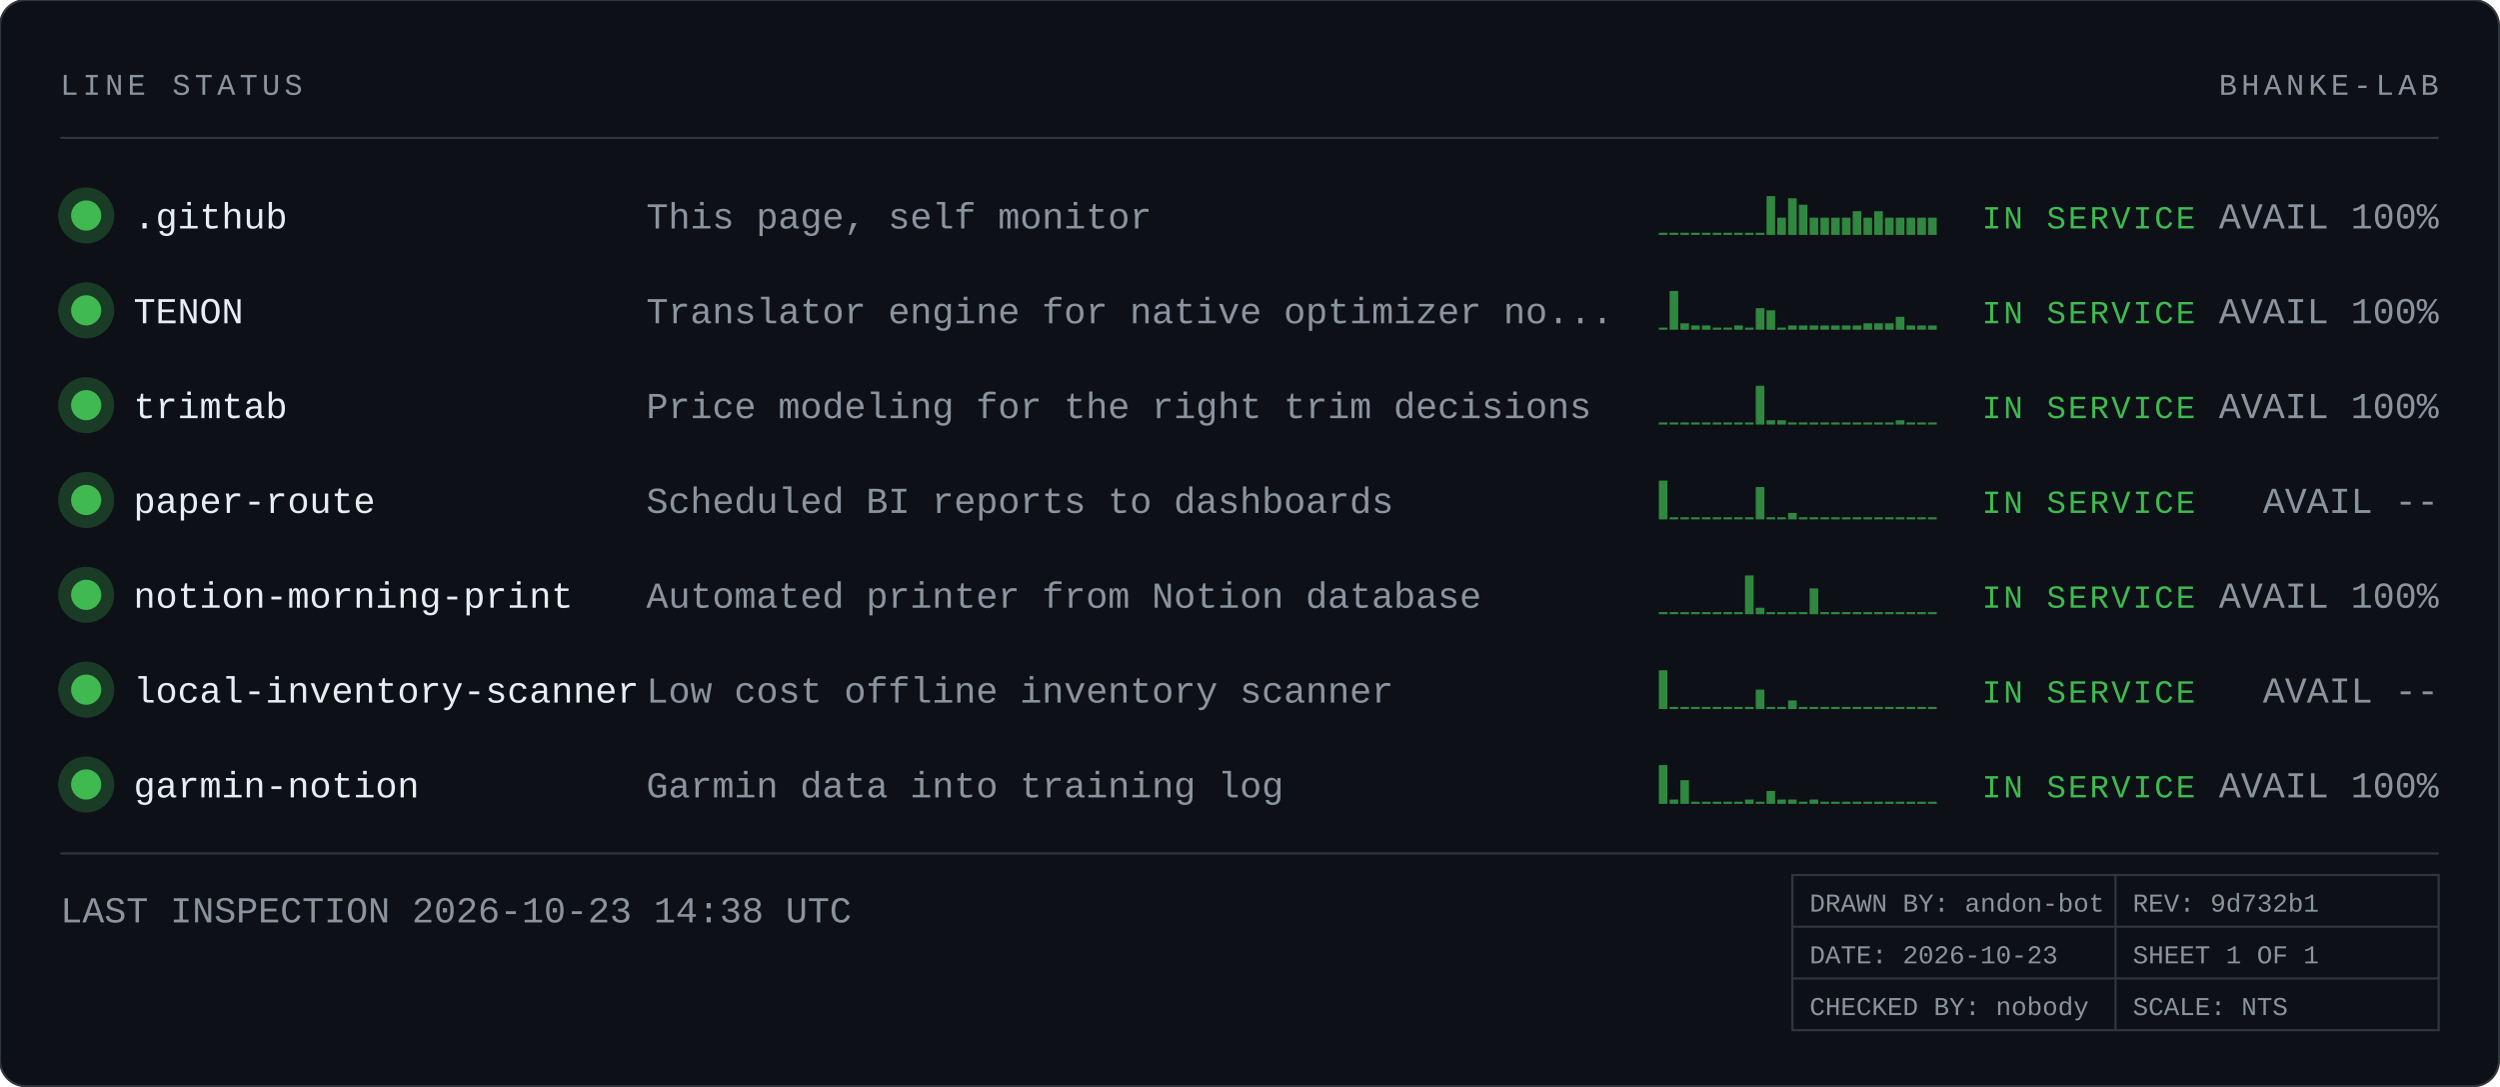
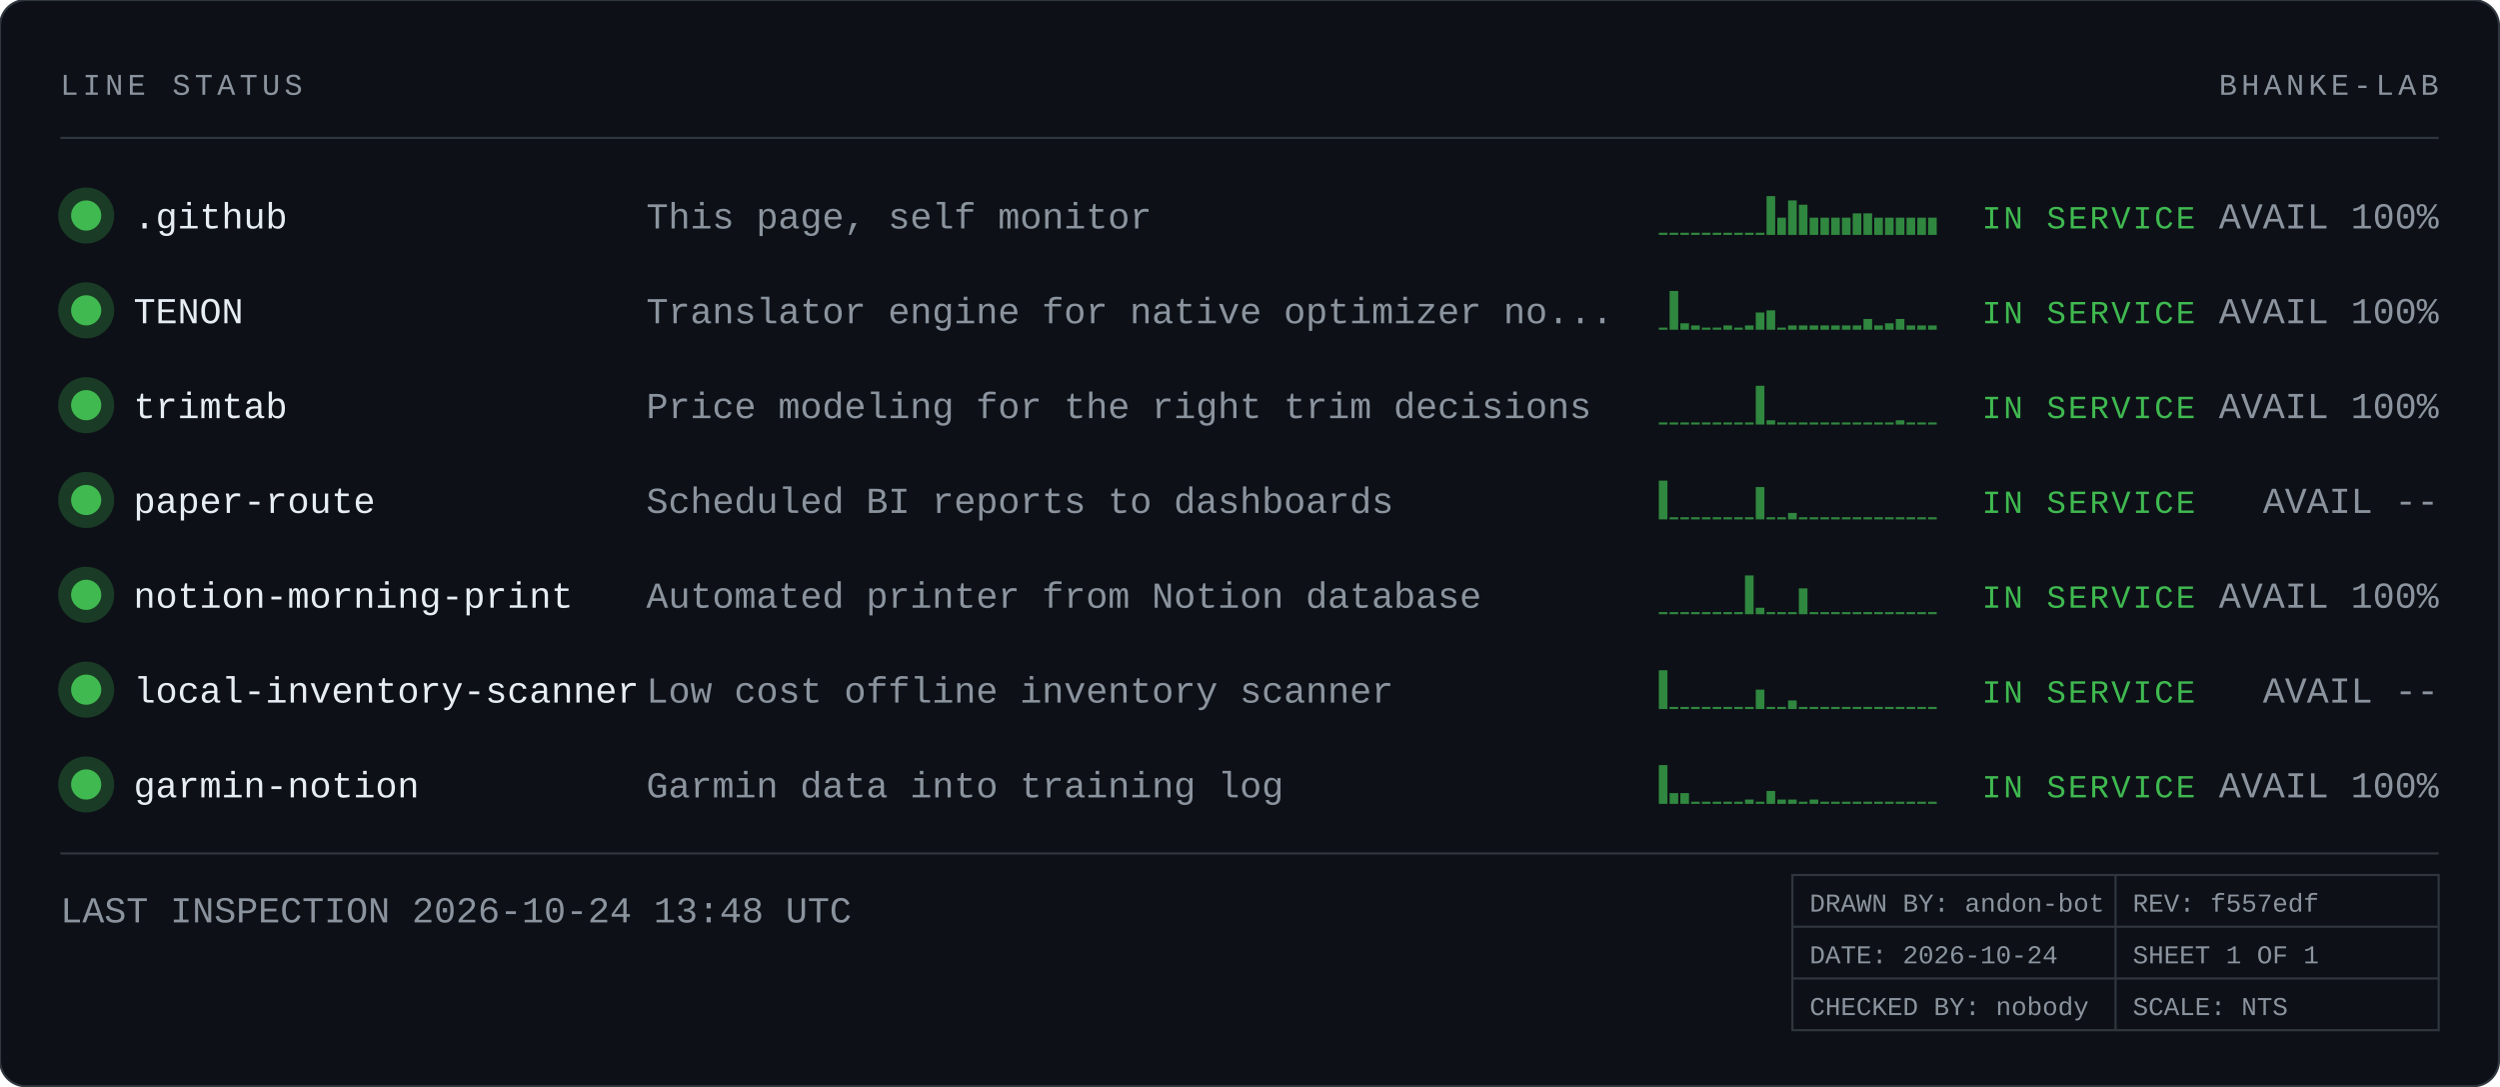
<svg xmlns="http://www.w3.org/2000/svg" width="1160" height="504" viewBox="0 0 1160 504" role="img" aria-label="Andon board">
  <style>
text { font-family: Consolas, 'Courier New', monospace; font-size: 17px; }
.hd { fill: #8b949e; font-size: 14px; letter-spacing: 2px; }
.name { fill: #e6edf3; }
.dim { fill: #8b949e; }
.st { font-size: 15px; letter-spacing: 1px; }
.tb { fill: #8b949e; font-size: 12px; }
</style>
  <rect x="0" y="0" width="1160" height="504" rx="12" fill="#0d1117" stroke="#30363d" />
  <text x="28" y="44" class="hd">LINE STATUS</text>
  <text x="1132" y="44" class="hd" text-anchor="end">BHANKE-LAB</text>
  <line x1="28" y1="64" x2="1132" y2="64" stroke="#30363d" />
  <circle cx="40" cy="100" r="13" fill="#3fb950" opacity="0.25" />
  <circle cx="40" cy="100" r="7" fill="#3fb950" />
  <text x="62" y="106" class="name">.github</text>
  <text x="300" y="106" class="dim">This page, self monitor</text>
  <rect x="770" y="108" width="4" height="1" fill="#3fb950" opacity="0.7" />
  <rect x="775" y="108" width="4" height="1" fill="#3fb950" opacity="0.7" />
  <rect x="780" y="108" width="4" height="1" fill="#3fb950" opacity="0.7" />
  <rect x="785" y="108" width="4" height="1" fill="#3fb950" opacity="0.7" />
  <rect x="790" y="108" width="4" height="1" fill="#3fb950" opacity="0.7" />
  <rect x="795" y="108" width="4" height="1" fill="#3fb950" opacity="0.7" />
  <rect x="800" y="108" width="4" height="1" fill="#3fb950" opacity="0.7" />
  <rect x="805" y="108" width="4" height="1" fill="#3fb950" opacity="0.7" />
  <rect x="810" y="108" width="4" height="1" fill="#3fb950" opacity="0.7" />
  <rect x="815" y="108" width="4" height="1" fill="#3fb950" opacity="0.7" />
  <rect x="820" y="91" width="4" height="18" fill="#3fb950" opacity="0.7" />
  <rect x="825" y="101" width="4" height="8" fill="#3fb950" opacity="0.7" />
-   <rect x="830" y="92" width="4" height="17" fill="#3fb950" opacity="0.7" />
+   <rect x="830" y="93" width="4" height="16" fill="#3fb950" opacity="0.7" />
  <rect x="835" y="95" width="4" height="14" fill="#3fb950" opacity="0.7" />
  <rect x="840" y="101" width="4" height="8" fill="#3fb950" opacity="0.7" />
  <rect x="845" y="101" width="4" height="8" fill="#3fb950" opacity="0.7" />
  <rect x="850" y="101" width="4" height="8" fill="#3fb950" opacity="0.7" />
  <rect x="855" y="101" width="4" height="8" fill="#3fb950" opacity="0.7" />
-   <rect x="860" y="98" width="4" height="11" fill="#3fb950" opacity="0.7" />
-   <rect x="865" y="101" width="4" height="8" fill="#3fb950" opacity="0.7" />
-   <rect x="870" y="98" width="4" height="11" fill="#3fb950" opacity="0.7" />
+   <rect x="860" y="99" width="4" height="10" fill="#3fb950" opacity="0.7" />
+   <rect x="865" y="99" width="4" height="10" fill="#3fb950" opacity="0.7" />
+   <rect x="870" y="101" width="4" height="8" fill="#3fb950" opacity="0.7" />
  <rect x="875" y="101" width="4" height="8" fill="#3fb950" opacity="0.7" />
  <rect x="880" y="101" width="4" height="8" fill="#3fb950" opacity="0.7" />
  <rect x="885" y="101" width="4" height="8" fill="#3fb950" opacity="0.7" />
  <rect x="890" y="101" width="4" height="8" fill="#3fb950" opacity="0.7" />
  <rect x="895" y="101" width="4" height="8" fill="#3fb950" opacity="0.7" />
  <text x="920" y="106" class="st" fill="#3fb950">IN SERVICE</text>
  <text x="1132" y="106" class="dim" text-anchor="end">AVAIL 100%</text>
  <circle cx="40" cy="144" r="13" fill="#3fb950" opacity="0.25" />
  <circle cx="40" cy="144" r="7" fill="#3fb950" />
  <text x="62" y="150" class="name">TENON</text>
  <text x="300" y="150" class="dim">Translator engine for native optimizer no...</text>
  <rect x="770" y="152" width="4" height="1" fill="#3fb950" opacity="0.7" />
  <rect x="775" y="135" width="4" height="18" fill="#3fb950" opacity="0.7" />
  <rect x="780" y="150" width="4" height="3" fill="#3fb950" opacity="0.7" />
  <rect x="785" y="151" width="4" height="2" fill="#3fb950" opacity="0.7" />
-   <rect x="790" y="151" width="4" height="2" fill="#3fb950" opacity="0.7" />
+   <rect x="790" y="152" width="4" height="1" fill="#3fb950" opacity="0.7" />
  <rect x="795" y="152" width="4" height="1" fill="#3fb950" opacity="0.7" />
-   <rect x="800" y="152" width="4" height="1" fill="#3fb950" opacity="0.7" />
-   <rect x="805" y="151" width="4" height="2" fill="#3fb950" opacity="0.7" />
-   <rect x="810" y="152" width="4" height="1" fill="#3fb950" opacity="0.7" />
-   <rect x="815" y="143" width="4" height="10" fill="#3fb950" opacity="0.7" />
+   <rect x="800" y="151" width="4" height="2" fill="#3fb950" opacity="0.7" />
+   <rect x="805" y="152" width="4" height="1" fill="#3fb950" opacity="0.7" />
+   <rect x="810" y="151" width="4" height="2" fill="#3fb950" opacity="0.7" />
+   <rect x="815" y="145" width="4" height="8" fill="#3fb950" opacity="0.7" />
  <rect x="820" y="144" width="4" height="9" fill="#3fb950" opacity="0.7" />
  <rect x="825" y="152" width="4" height="1" fill="#3fb950" opacity="0.7" />
  <rect x="830" y="151" width="4" height="2" fill="#3fb950" opacity="0.7" />
  <rect x="835" y="151" width="4" height="2" fill="#3fb950" opacity="0.7" />
  <rect x="840" y="151" width="4" height="2" fill="#3fb950" opacity="0.7" />
  <rect x="845" y="151" width="4" height="2" fill="#3fb950" opacity="0.7" />
  <rect x="850" y="151" width="4" height="2" fill="#3fb950" opacity="0.7" />
  <rect x="855" y="151" width="4" height="2" fill="#3fb950" opacity="0.7" />
  <rect x="860" y="151" width="4" height="2" fill="#3fb950" opacity="0.7" />
-   <rect x="865" y="150" width="4" height="3" fill="#3fb950" opacity="0.7" />
-   <rect x="870" y="150" width="4" height="3" fill="#3fb950" opacity="0.7" />
+   <rect x="865" y="148" width="4" height="5" fill="#3fb950" opacity="0.7" />
+   <rect x="870" y="151" width="4" height="2" fill="#3fb950" opacity="0.7" />
  <rect x="875" y="150" width="4" height="3" fill="#3fb950" opacity="0.7" />
-   <rect x="880" y="147" width="4" height="6" fill="#3fb950" opacity="0.7" />
+   <rect x="880" y="148" width="4" height="5" fill="#3fb950" opacity="0.7" />
  <rect x="885" y="151" width="4" height="2" fill="#3fb950" opacity="0.7" />
  <rect x="890" y="151" width="4" height="2" fill="#3fb950" opacity="0.7" />
  <rect x="895" y="151" width="4" height="2" fill="#3fb950" opacity="0.7" />
  <text x="920" y="150" class="st" fill="#3fb950">IN SERVICE</text>
  <text x="1132" y="150" class="dim" text-anchor="end">AVAIL 100%</text>
  <circle cx="40" cy="188" r="13" fill="#3fb950" opacity="0.25" />
  <circle cx="40" cy="188" r="7" fill="#3fb950" />
  <text x="62" y="194" class="name">trimtab</text>
  <text x="300" y="194" class="dim">Price modeling for the right trim decisions</text>
  <rect x="770" y="196" width="4" height="1" fill="#3fb950" opacity="0.7" />
  <rect x="775" y="196" width="4" height="1" fill="#3fb950" opacity="0.7" />
  <rect x="780" y="196" width="4" height="1" fill="#3fb950" opacity="0.7" />
  <rect x="785" y="196" width="4" height="1" fill="#3fb950" opacity="0.7" />
  <rect x="790" y="196" width="4" height="1" fill="#3fb950" opacity="0.7" />
  <rect x="795" y="196" width="4" height="1" fill="#3fb950" opacity="0.7" />
  <rect x="800" y="196" width="4" height="1" fill="#3fb950" opacity="0.7" />
  <rect x="805" y="196" width="4" height="1" fill="#3fb950" opacity="0.7" />
  <rect x="810" y="196" width="4" height="1" fill="#3fb950" opacity="0.7" />
  <rect x="815" y="179" width="4" height="18" fill="#3fb950" opacity="0.7" />
  <rect x="820" y="195" width="4" height="2" fill="#3fb950" opacity="0.7" />
-   <rect x="825" y="195" width="4" height="2" fill="#3fb950" opacity="0.7" />
+   <rect x="825" y="196" width="4" height="1" fill="#3fb950" opacity="0.7" />
  <rect x="830" y="196" width="4" height="1" fill="#3fb950" opacity="0.7" />
  <rect x="835" y="196" width="4" height="1" fill="#3fb950" opacity="0.7" />
  <rect x="840" y="196" width="4" height="1" fill="#3fb950" opacity="0.7" />
  <rect x="845" y="196" width="4" height="1" fill="#3fb950" opacity="0.7" />
  <rect x="850" y="196" width="4" height="1" fill="#3fb950" opacity="0.7" />
  <rect x="855" y="196" width="4" height="1" fill="#3fb950" opacity="0.7" />
  <rect x="860" y="196" width="4" height="1" fill="#3fb950" opacity="0.7" />
  <rect x="865" y="196" width="4" height="1" fill="#3fb950" opacity="0.7" />
  <rect x="870" y="196" width="4" height="1" fill="#3fb950" opacity="0.7" />
  <rect x="875" y="196" width="4" height="1" fill="#3fb950" opacity="0.7" />
  <rect x="880" y="195" width="4" height="2" fill="#3fb950" opacity="0.7" />
  <rect x="885" y="196" width="4" height="1" fill="#3fb950" opacity="0.7" />
  <rect x="890" y="196" width="4" height="1" fill="#3fb950" opacity="0.7" />
  <rect x="895" y="196" width="4" height="1" fill="#3fb950" opacity="0.7" />
  <text x="920" y="194" class="st" fill="#3fb950">IN SERVICE</text>
  <text x="1132" y="194" class="dim" text-anchor="end">AVAIL 100%</text>
  <circle cx="40" cy="232" r="13" fill="#3fb950" opacity="0.25" />
  <circle cx="40" cy="232" r="7" fill="#3fb950" />
  <text x="62" y="238" class="name">paper-route</text>
  <text x="300" y="238" class="dim">Scheduled BI reports to dashboards</text>
  <rect x="770" y="223" width="4" height="18" fill="#3fb950" opacity="0.7" />
  <rect x="775" y="240" width="4" height="1" fill="#3fb950" opacity="0.7" />
  <rect x="780" y="240" width="4" height="1" fill="#3fb950" opacity="0.7" />
  <rect x="785" y="240" width="4" height="1" fill="#3fb950" opacity="0.7" />
  <rect x="790" y="240" width="4" height="1" fill="#3fb950" opacity="0.7" />
  <rect x="795" y="240" width="4" height="1" fill="#3fb950" opacity="0.7" />
  <rect x="800" y="240" width="4" height="1" fill="#3fb950" opacity="0.7" />
  <rect x="805" y="240" width="4" height="1" fill="#3fb950" opacity="0.7" />
  <rect x="810" y="240" width="4" height="1" fill="#3fb950" opacity="0.7" />
  <rect x="815" y="226" width="4" height="15" fill="#3fb950" opacity="0.7" />
  <rect x="820" y="240" width="4" height="1" fill="#3fb950" opacity="0.7" />
  <rect x="825" y="240" width="4" height="1" fill="#3fb950" opacity="0.7" />
  <rect x="830" y="238" width="4" height="3" fill="#3fb950" opacity="0.7" />
  <rect x="835" y="240" width="4" height="1" fill="#3fb950" opacity="0.7" />
  <rect x="840" y="240" width="4" height="1" fill="#3fb950" opacity="0.7" />
  <rect x="845" y="240" width="4" height="1" fill="#3fb950" opacity="0.7" />
  <rect x="850" y="240" width="4" height="1" fill="#3fb950" opacity="0.7" />
  <rect x="855" y="240" width="4" height="1" fill="#3fb950" opacity="0.7" />
  <rect x="860" y="240" width="4" height="1" fill="#3fb950" opacity="0.7" />
  <rect x="865" y="240" width="4" height="1" fill="#3fb950" opacity="0.7" />
  <rect x="870" y="240" width="4" height="1" fill="#3fb950" opacity="0.7" />
  <rect x="875" y="240" width="4" height="1" fill="#3fb950" opacity="0.7" />
  <rect x="880" y="240" width="4" height="1" fill="#3fb950" opacity="0.7" />
  <rect x="885" y="240" width="4" height="1" fill="#3fb950" opacity="0.7" />
  <rect x="890" y="240" width="4" height="1" fill="#3fb950" opacity="0.7" />
  <rect x="895" y="240" width="4" height="1" fill="#3fb950" opacity="0.7" />
  <text x="920" y="238" class="st" fill="#3fb950">IN SERVICE</text>
  <text x="1132" y="238" class="dim" text-anchor="end">AVAIL --</text>
  <circle cx="40" cy="276" r="13" fill="#3fb950" opacity="0.25" />
  <circle cx="40" cy="276" r="7" fill="#3fb950" />
  <text x="62" y="282" class="name">notion-morning-print</text>
  <text x="300" y="282" class="dim">Automated printer from Notion database</text>
  <rect x="770" y="284" width="4" height="1" fill="#3fb950" opacity="0.7" />
  <rect x="775" y="284" width="4" height="1" fill="#3fb950" opacity="0.7" />
  <rect x="780" y="284" width="4" height="1" fill="#3fb950" opacity="0.7" />
  <rect x="785" y="284" width="4" height="1" fill="#3fb950" opacity="0.7" />
  <rect x="790" y="284" width="4" height="1" fill="#3fb950" opacity="0.7" />
  <rect x="795" y="284" width="4" height="1" fill="#3fb950" opacity="0.7" />
  <rect x="800" y="284" width="4" height="1" fill="#3fb950" opacity="0.7" />
  <rect x="805" y="284" width="4" height="1" fill="#3fb950" opacity="0.7" />
  <rect x="810" y="267" width="4" height="18" fill="#3fb950" opacity="0.7" />
  <rect x="815" y="282" width="4" height="3" fill="#3fb950" opacity="0.7" />
  <rect x="820" y="284" width="4" height="1" fill="#3fb950" opacity="0.7" />
  <rect x="825" y="284" width="4" height="1" fill="#3fb950" opacity="0.7" />
  <rect x="830" y="284" width="4" height="1" fill="#3fb950" opacity="0.7" />
-   <rect x="835" y="284" width="4" height="1" fill="#3fb950" opacity="0.7" />
-   <rect x="840" y="273" width="4" height="12" fill="#3fb950" opacity="0.7" />
+   <rect x="835" y="273" width="4" height="12" fill="#3fb950" opacity="0.7" />
+   <rect x="840" y="284" width="4" height="1" fill="#3fb950" opacity="0.7" />
  <rect x="845" y="284" width="4" height="1" fill="#3fb950" opacity="0.7" />
  <rect x="850" y="284" width="4" height="1" fill="#3fb950" opacity="0.7" />
  <rect x="855" y="284" width="4" height="1" fill="#3fb950" opacity="0.7" />
  <rect x="860" y="284" width="4" height="1" fill="#3fb950" opacity="0.7" />
  <rect x="865" y="284" width="4" height="1" fill="#3fb950" opacity="0.7" />
  <rect x="870" y="284" width="4" height="1" fill="#3fb950" opacity="0.7" />
  <rect x="875" y="284" width="4" height="1" fill="#3fb950" opacity="0.7" />
  <rect x="880" y="284" width="4" height="1" fill="#3fb950" opacity="0.7" />
  <rect x="885" y="284" width="4" height="1" fill="#3fb950" opacity="0.7" />
  <rect x="890" y="284" width="4" height="1" fill="#3fb950" opacity="0.7" />
  <rect x="895" y="284" width="4" height="1" fill="#3fb950" opacity="0.7" />
  <text x="920" y="282" class="st" fill="#3fb950">IN SERVICE</text>
  <text x="1132" y="282" class="dim" text-anchor="end">AVAIL 100%</text>
  <circle cx="40" cy="320" r="13" fill="#3fb950" opacity="0.25" />
  <circle cx="40" cy="320" r="7" fill="#3fb950" />
  <text x="62" y="326" class="name">local-inventory-scanner</text>
  <text x="300" y="326" class="dim">Low cost offline inventory scanner</text>
  <rect x="770" y="311" width="4" height="18" fill="#3fb950" opacity="0.7" />
  <rect x="775" y="328" width="4" height="1" fill="#3fb950" opacity="0.7" />
  <rect x="780" y="328" width="4" height="1" fill="#3fb950" opacity="0.7" />
  <rect x="785" y="328" width="4" height="1" fill="#3fb950" opacity="0.7" />
  <rect x="790" y="328" width="4" height="1" fill="#3fb950" opacity="0.7" />
  <rect x="795" y="328" width="4" height="1" fill="#3fb950" opacity="0.7" />
  <rect x="800" y="328" width="4" height="1" fill="#3fb950" opacity="0.7" />
  <rect x="805" y="328" width="4" height="1" fill="#3fb950" opacity="0.7" />
  <rect x="810" y="328" width="4" height="1" fill="#3fb950" opacity="0.7" />
  <rect x="815" y="320" width="4" height="9" fill="#3fb950" opacity="0.7" />
  <rect x="820" y="328" width="4" height="1" fill="#3fb950" opacity="0.7" />
  <rect x="825" y="328" width="4" height="1" fill="#3fb950" opacity="0.7" />
  <rect x="830" y="325" width="4" height="4" fill="#3fb950" opacity="0.7" />
  <rect x="835" y="328" width="4" height="1" fill="#3fb950" opacity="0.7" />
  <rect x="840" y="328" width="4" height="1" fill="#3fb950" opacity="0.7" />
  <rect x="845" y="328" width="4" height="1" fill="#3fb950" opacity="0.7" />
  <rect x="850" y="328" width="4" height="1" fill="#3fb950" opacity="0.7" />
  <rect x="855" y="328" width="4" height="1" fill="#3fb950" opacity="0.7" />
  <rect x="860" y="328" width="4" height="1" fill="#3fb950" opacity="0.7" />
  <rect x="865" y="328" width="4" height="1" fill="#3fb950" opacity="0.7" />
  <rect x="870" y="328" width="4" height="1" fill="#3fb950" opacity="0.7" />
  <rect x="875" y="328" width="4" height="1" fill="#3fb950" opacity="0.7" />
  <rect x="880" y="328" width="4" height="1" fill="#3fb950" opacity="0.7" />
  <rect x="885" y="328" width="4" height="1" fill="#3fb950" opacity="0.7" />
  <rect x="890" y="328" width="4" height="1" fill="#3fb950" opacity="0.7" />
  <rect x="895" y="328" width="4" height="1" fill="#3fb950" opacity="0.7" />
  <text x="920" y="326" class="st" fill="#3fb950">IN SERVICE</text>
  <text x="1132" y="326" class="dim" text-anchor="end">AVAIL --</text>
  <circle cx="40" cy="364" r="13" fill="#3fb950" opacity="0.25" />
  <circle cx="40" cy="364" r="7" fill="#3fb950" />
  <text x="62" y="370" class="name">garmin-notion</text>
  <text x="300" y="370" class="dim">Garmin data into training log</text>
  <rect x="770" y="355" width="4" height="18" fill="#3fb950" opacity="0.7" />
-   <rect x="775" y="371" width="4" height="2" fill="#3fb950" opacity="0.7" />
-   <rect x="780" y="362" width="4" height="11" fill="#3fb950" opacity="0.7" />
+   <rect x="775" y="368" width="4" height="5" fill="#3fb950" opacity="0.7" />
+   <rect x="780" y="368" width="4" height="5" fill="#3fb950" opacity="0.7" />
  <rect x="785" y="372" width="4" height="1" fill="#3fb950" opacity="0.7" />
  <rect x="790" y="372" width="4" height="1" fill="#3fb950" opacity="0.7" />
  <rect x="795" y="372" width="4" height="1" fill="#3fb950" opacity="0.7" />
  <rect x="800" y="372" width="4" height="1" fill="#3fb950" opacity="0.7" />
  <rect x="805" y="372" width="4" height="1" fill="#3fb950" opacity="0.7" />
  <rect x="810" y="371" width="4" height="2" fill="#3fb950" opacity="0.7" />
  <rect x="815" y="372" width="4" height="1" fill="#3fb950" opacity="0.7" />
  <rect x="820" y="367" width="4" height="6" fill="#3fb950" opacity="0.7" />
  <rect x="825" y="371" width="4" height="2" fill="#3fb950" opacity="0.7" />
  <rect x="830" y="371" width="4" height="2" fill="#3fb950" opacity="0.7" />
  <rect x="835" y="372" width="4" height="1" fill="#3fb950" opacity="0.7" />
  <rect x="840" y="371" width="4" height="2" fill="#3fb950" opacity="0.7" />
  <rect x="845" y="372" width="4" height="1" fill="#3fb950" opacity="0.7" />
  <rect x="850" y="372" width="4" height="1" fill="#3fb950" opacity="0.7" />
  <rect x="855" y="372" width="4" height="1" fill="#3fb950" opacity="0.7" />
  <rect x="860" y="372" width="4" height="1" fill="#3fb950" opacity="0.7" />
  <rect x="865" y="372" width="4" height="1" fill="#3fb950" opacity="0.7" />
  <rect x="870" y="372" width="4" height="1" fill="#3fb950" opacity="0.7" />
  <rect x="875" y="372" width="4" height="1" fill="#3fb950" opacity="0.7" />
  <rect x="880" y="372" width="4" height="1" fill="#3fb950" opacity="0.7" />
  <rect x="885" y="372" width="4" height="1" fill="#3fb950" opacity="0.7" />
  <rect x="890" y="372" width="4" height="1" fill="#3fb950" opacity="0.7" />
  <rect x="895" y="372" width="4" height="1" fill="#3fb950" opacity="0.7" />
  <text x="920" y="370" class="st" fill="#3fb950">IN SERVICE</text>
  <text x="1132" y="370" class="dim" text-anchor="end">AVAIL 100%</text>
  <line x1="28" y1="396" x2="1132" y2="396" stroke="#30363d" />
-   <text x="28" y="428" class="dim">LAST INSPECTION 2026-10-23 14:38 UTC</text>
+   <text x="28" y="428" class="dim">LAST INSPECTION 2026-10-24 13:48 UTC</text>
  <rect x="832" y="406" width="300" height="72" fill="none" stroke="#30363d" />
  <line x1="832" y1="430" x2="1132" y2="430" stroke="#30363d" />
  <line x1="832" y1="454" x2="1132" y2="454" stroke="#30363d" />
  <line x1="982" y1="406" x2="982" y2="478" stroke="#30363d" />
  <text x="840" y="423" class="tb">DRAWN BY: andon-bot</text>
-   <text x="990" y="423" class="tb">REV: 9d732b1</text>
-   <text x="840" y="447" class="tb">DATE: 2026-10-23</text>
+   <text x="990" y="423" class="tb">REV: f557edf</text>
+   <text x="840" y="447" class="tb">DATE: 2026-10-24</text>
  <text x="990" y="447" class="tb">SHEET 1 OF 1</text>
  <text x="840" y="471" class="tb">CHECKED BY: nobody</text>
  <text x="990" y="471" class="tb">SCALE: NTS</text>
</svg>
